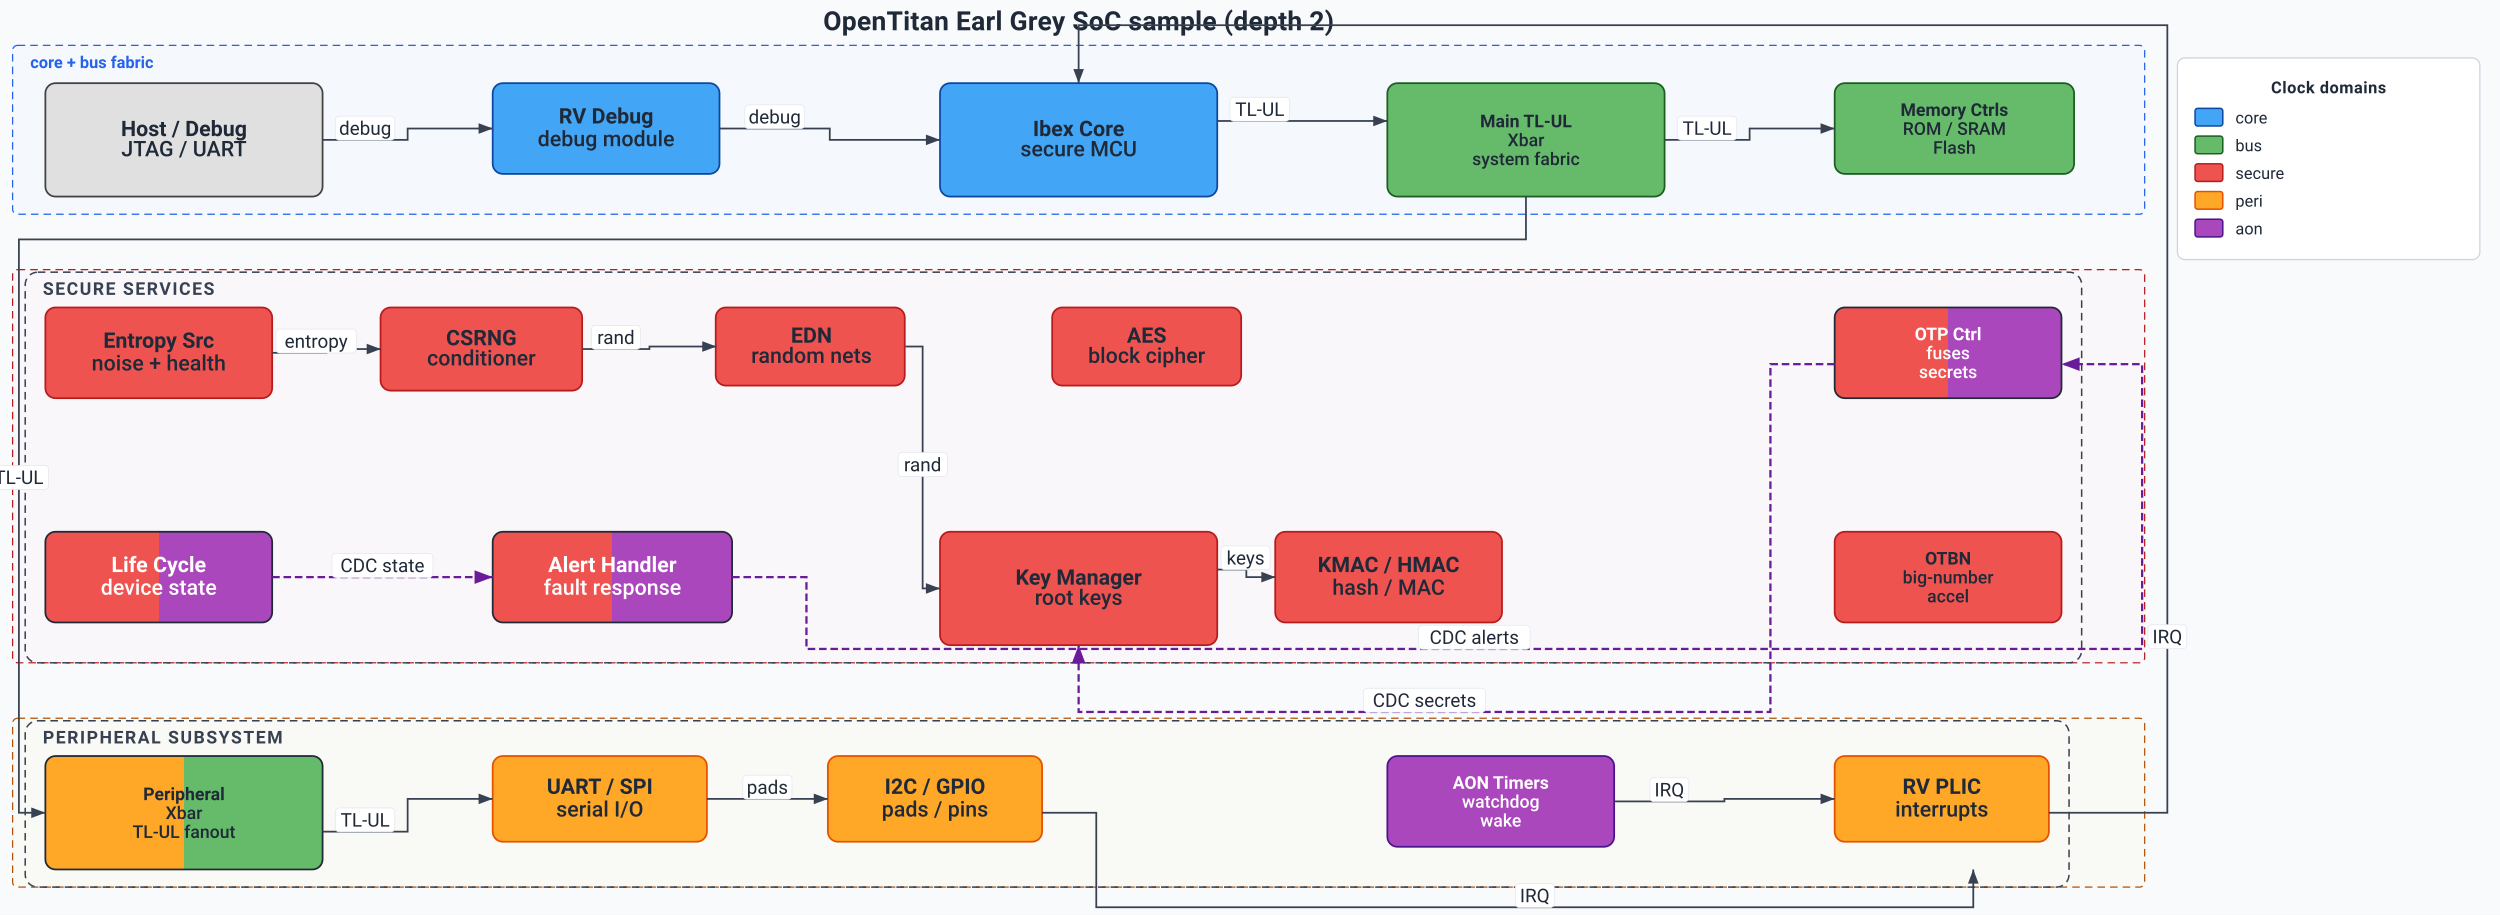
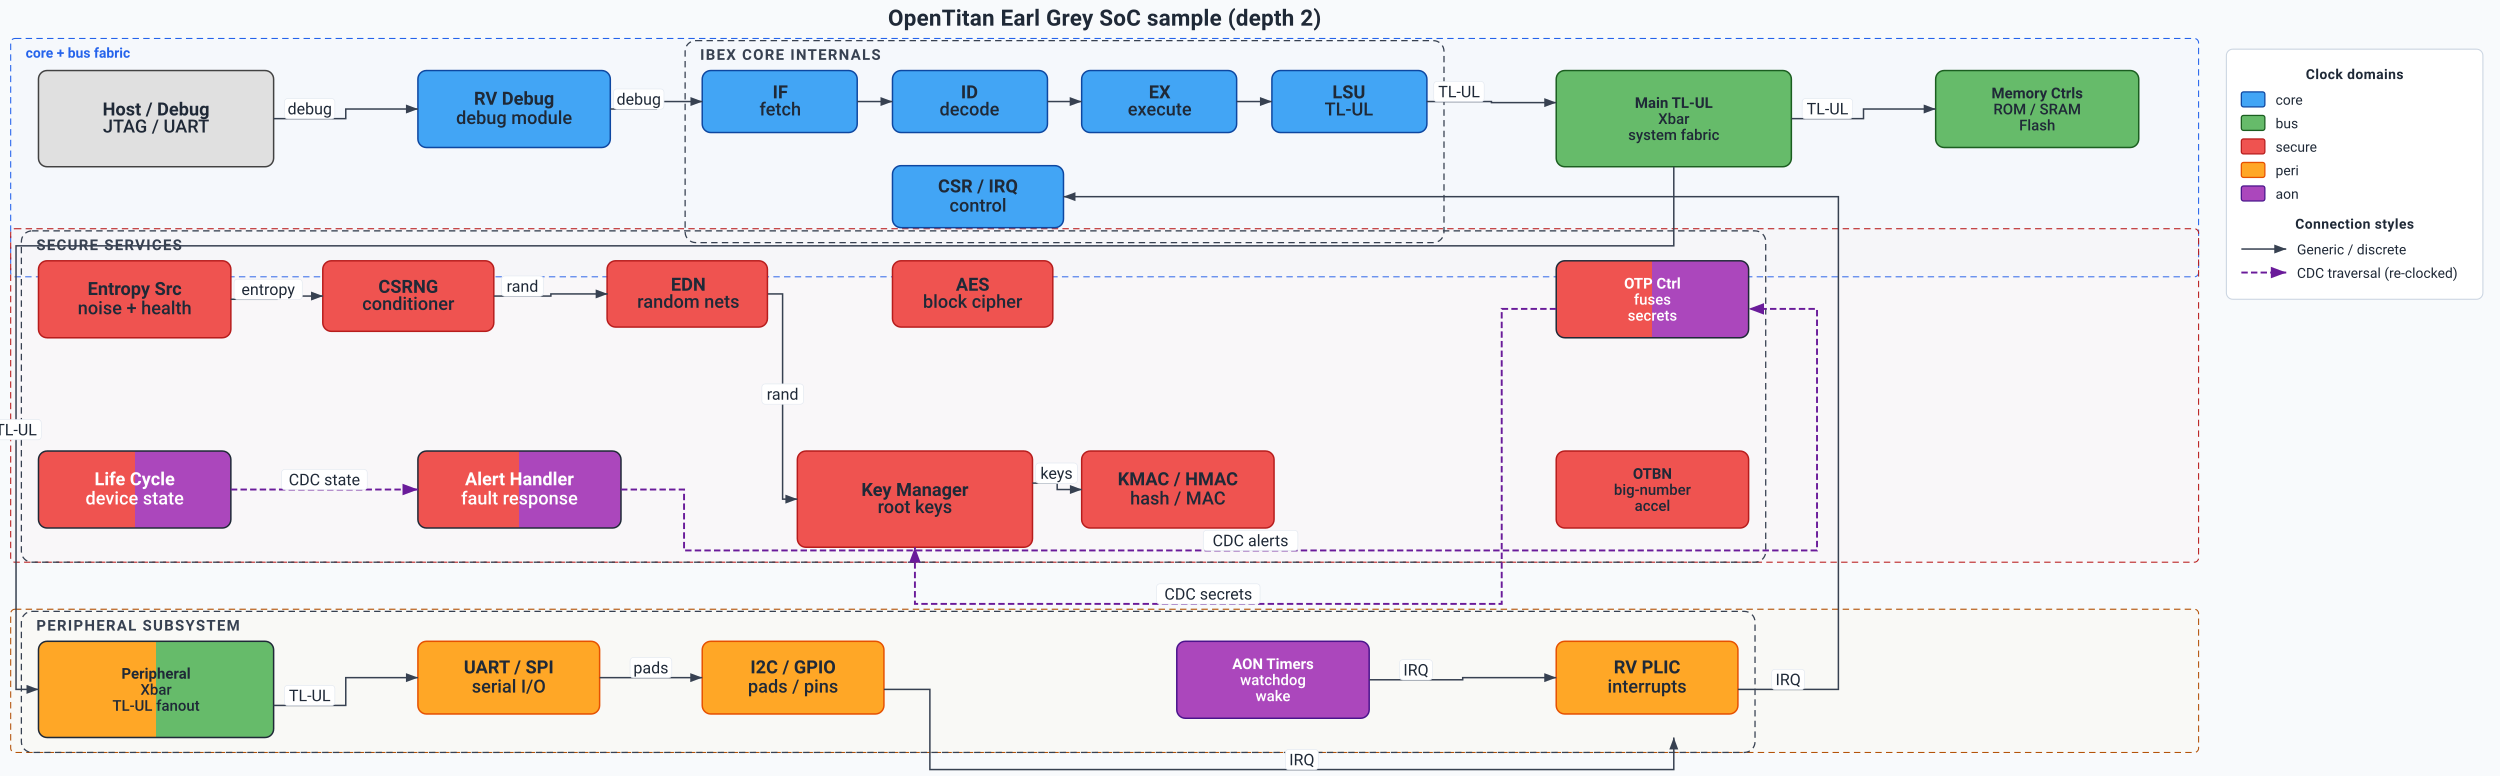
- <svg xmlns="http://www.w3.org/2000/svg" width="1984" height="726" viewBox="0 0 1984 726" font-family="ui-sans-serif, system-ui, -apple-system, 'Segoe UI', Roboto, 'Helvetica Neue', Arial, sans-serif" style="background:#f8fafc">
+ <svg xmlns="http://www.w3.org/2000/svg" width="2339" height="726" viewBox="0 0 2339 726" font-family="ui-sans-serif, system-ui, -apple-system, 'Segoe UI', Roboto, 'Helvetica Neue', Arial, sans-serif" style="background:#f8fafc">
  <defs>
    <marker id="ah-solid" markerWidth="9" markerHeight="9" refX="8" refY="3" orient="auto">
      <path d="M0,0 L0,6 L8,3 z" fill="#1f2937" />
    </marker>
    <marker id="ah-thin" markerWidth="9" markerHeight="9" refX="8" refY="3" orient="auto">
      <path d="M0,0 L0,6 L8,3 z" fill="#374151" />
    </marker>
    <marker id="ah-stream" markerWidth="9" markerHeight="9" refX="8" refY="3" orient="auto">
      <path d="M0,0 L0,6 L8,3 z" fill="#5C5C00" />
    </marker>
    <marker id="ah-axil" markerWidth="9" markerHeight="9" refX="8" refY="3" orient="auto">
      <path d="M0,0 L0,6 L8,3 z" fill="#0D47A1" />
    </marker>
    <marker id="ah-cdc" markerWidth="9" markerHeight="9" refX="8" refY="3" orient="auto">
      <path d="M0,0 L0,6 L8,3 z" fill="#6A1B9A" />
    </marker>
    <marker id="ah-open" markerWidth="9" markerHeight="9" refX="8" refY="3" orient="auto">
      <path d="M0.5,0.5 L0.5,5.5 L8,3 z" fill="#f8fafc" stroke="#1f2937" stroke-width="1" />
    </marker>
    <linearGradient id="grad-otp_ctrl" x1="0%" y1="0%" x2="100%" y2="0%">
      <stop offset="50%" stop-color="#EF5350" />
      <stop offset="50%" stop-color="#AB47BC" />
    </linearGradient>
    <linearGradient id="grad-lc_ctrl" x1="0%" y1="0%" x2="100%" y2="0%">
      <stop offset="50%" stop-color="#EF5350" />
      <stop offset="50%" stop-color="#AB47BC" />
    </linearGradient>
    <linearGradient id="grad-alert_handler" x1="0%" y1="0%" x2="100%" y2="0%">
      <stop offset="50%" stop-color="#EF5350" />
      <stop offset="50%" stop-color="#AB47BC" />
    </linearGradient>
    <linearGradient id="grad-xbar_peri" x1="0%" y1="0%" x2="100%" y2="0%">
      <stop offset="50%" stop-color="#FFA726" />
      <stop offset="50%" stop-color="#66BB6A" />
    </linearGradient>
  </defs>
-   <rect width="1984" height="726" fill="#f8fafc" id="_canvas_bg" />
-   <text x="856.0" y="24" text-anchor="middle" font-size="21" font-weight="600" fill="#1f2937" letter-spacing="0.2">OpenTitan Earl Grey SoC sample (depth 2)</text>
-   <rect id="band_core_bus" x="10" y="36" width="1692" height="134" fill="#DBEAFE" fill-opacity="0.1" stroke="#2563EB" stroke-width="1" stroke-dasharray="6,4" rx="4" />
+   <rect width="2339" height="726" fill="#f8fafc" id="_canvas_bg" />
+   <text x="1033.5" y="24" text-anchor="middle" font-size="21" font-weight="600" fill="#1f2937" letter-spacing="0.2">OpenTitan Earl Grey SoC sample (depth 2)</text>
+   <rect id="band_core_bus" x="10" y="36" width="2047" height="223" fill="#DBEAFE" fill-opacity="0.1" stroke="#2563EB" stroke-width="1" stroke-dasharray="6,4" rx="4" />
  <text x="24" y="54" font-size="13" font-weight="700" fill="#2563EB">core + bus fabric</text>
-   <rect id="band_secure_services" x="10" y="214" width="1692" height="312" fill="#FEE2E2" fill-opacity="0.1" stroke="#B91C1C" stroke-width="1" stroke-dasharray="6,4" rx="4" />
-   <rect id="band_peripheral_aon" x="10" y="570" width="1692" height="134" fill="#FEF3C7" fill-opacity="0.1" stroke="#B45309" stroke-width="1" stroke-dasharray="6,4" rx="4" />
+   <rect id="band_secure_services" x="10" y="214" width="2047" height="312" fill="#FEE2E2" fill-opacity="0.1" stroke="#B91C1C" stroke-width="1" stroke-dasharray="6,4" rx="4" />
+   <rect id="band_peripheral_aon" x="10" y="570" width="2047" height="134" fill="#FEF3C7" fill-opacity="0.1" stroke="#B45309" stroke-width="1" stroke-dasharray="6,4" rx="4" />
+   <rect id="group_ibex_core" x="641" y="38" width="710" height="189" fill="none" stroke="#374151" stroke-width="1.2" stroke-dasharray="6,4" rx="10" />
+   <text x="655" y="56" font-size="14" font-weight="700" letter-spacing="1.2" fill="#374151">IBEX CORE INTERNALS</text>
  <rect id="group_secure_services" x="20" y="216" width="1632" height="310" fill="none" stroke="#374151" stroke-width="1.2" stroke-dasharray="6,4" rx="10" />
  <text x="34" y="234" font-size="14" font-weight="700" letter-spacing="1.2" fill="#374151">SECURE SERVICES</text>
  <rect id="group_peripheral_subsystem" x="20" y="572" width="1622" height="132" fill="none" stroke="#374151" stroke-width="1.2" stroke-dasharray="6,4" rx="10" />
  <text x="34" y="590" font-size="14" font-weight="700" letter-spacing="1.2" fill="#374151">PERIPHERAL SUBSYSTEM</text>
  <rect id="host" x="36" y="66" width="220" height="90" fill="#E0E0E0" stroke="#424242" stroke-width="1.4" rx="8" />
  <text x="146" y="108" text-anchor="middle" font-size="17" font-weight="600" fill="#1f2937">Host / Debug</text>
  <text x="146" y="124" text-anchor="middle" font-size="17" font-weight="500" fill="#1f2937">JTAG / UART</text>
  <rect id="rv_dm" x="391" y="66" width="180" height="72" fill="#42A5F5" stroke="#0D47A1" stroke-width="1.4" rx="8" />
  <text x="481" y="98" text-anchor="middle" font-size="17" font-weight="600" fill="#1f2937">RV Debug</text>
  <text x="481" y="116" text-anchor="middle" font-size="17" font-weight="500" fill="#1f2937">debug module</text>
-   <rect id="ibex" x="746" y="66" width="220" height="90" fill="#42A5F5" stroke="#0D47A1" stroke-width="1.4" rx="8" />
-   <text x="856" y="108" text-anchor="middle" font-size="17" font-weight="600" fill="#1f2937">Ibex Core</text>
-   <text x="856" y="124" text-anchor="middle" font-size="17" font-weight="500" fill="#1f2937">secure MCU</text>
-   <rect id="xbar_main" x="1101" y="66" width="220" height="90" fill="#66BB6A" stroke="#1B5E20" stroke-width="1.4" rx="8" />
-   <text x="1211" y="101" text-anchor="middle" font-size="14" font-weight="600" fill="#1f2937">Main TL-UL</text>
-   <text x="1211" y="116" text-anchor="middle" font-size="14" font-weight="500" fill="#1f2937">Xbar</text>
-   <text x="1211" y="131" text-anchor="middle" font-size="14" font-weight="500" fill="#1f2937">system fabric</text>
-   <rect id="mem_ctrls" x="1456" y="66" width="190" height="72" fill="#66BB6A" stroke="#1B5E20" stroke-width="1.4" rx="8" />
-   <text x="1551" y="92" text-anchor="middle" font-size="14" font-weight="600" fill="#1f2937">Memory Ctrls</text>
-   <text x="1551" y="107" text-anchor="middle" font-size="14" font-weight="500" fill="#1f2937">ROM / SRAM</text>
-   <text x="1551" y="122" text-anchor="middle" font-size="14" font-weight="500" fill="#1f2937">Flash</text>
+   <rect id="ibex_if" x="657" y="66" width="145" height="58" fill="#42A5F5" stroke="#0D47A1" stroke-width="1.4" rx="8" />
+   <text x="730" y="92" text-anchor="middle" font-size="17" font-weight="600" fill="#1f2937">IF</text>
+   <text x="730" y="108" text-anchor="middle" font-size="17" font-weight="500" fill="#1f2937">fetch</text>
+   <rect id="ibex_id" x="835" y="66" width="145" height="58" fill="#42A5F5" stroke="#0D47A1" stroke-width="1.4" rx="8" />
+   <text x="907" y="92" text-anchor="middle" font-size="17" font-weight="600" fill="#1f2937">ID</text>
+   <text x="907" y="108" text-anchor="middle" font-size="17" font-weight="500" fill="#1f2937">decode</text>
+   <rect id="ibex_ex" x="1012" y="66" width="145" height="58" fill="#42A5F5" stroke="#0D47A1" stroke-width="1.4" rx="8" />
+   <text x="1085" y="92" text-anchor="middle" font-size="17" font-weight="600" fill="#1f2937">EX</text>
+   <text x="1085" y="108" text-anchor="middle" font-size="17" font-weight="500" fill="#1f2937">execute</text>
+   <rect id="ibex_lsu" x="1190" y="66" width="145" height="58" fill="#42A5F5" stroke="#0D47A1" stroke-width="1.4" rx="8" />
+   <text x="1262" y="92" text-anchor="middle" font-size="17" font-weight="600" fill="#1f2937">LSU</text>
+   <text x="1262" y="108" text-anchor="middle" font-size="17" font-weight="500" fill="#1f2937">TL-UL</text>
+   <rect id="ibex_csr" x="835" y="155" width="160" height="58" fill="#42A5F5" stroke="#0D47A1" stroke-width="1.4" rx="8" />
+   <text x="915" y="180" text-anchor="middle" font-size="17" font-weight="600" fill="#1f2937">CSR / IRQ</text>
+   <text x="915" y="198" text-anchor="middle" font-size="17" font-weight="500" fill="#1f2937">control</text>
+   <rect id="xbar_main" x="1456" y="66" width="220" height="90" fill="#66BB6A" stroke="#1B5E20" stroke-width="1.4" rx="8" />
+   <text x="1566" y="101" text-anchor="middle" font-size="14" font-weight="600" fill="#1f2937">Main TL-UL</text>
+   <text x="1566" y="116" text-anchor="middle" font-size="14" font-weight="500" fill="#1f2937">Xbar</text>
+   <text x="1566" y="131" text-anchor="middle" font-size="14" font-weight="500" fill="#1f2937">system fabric</text>
+   <rect id="mem_ctrls" x="1811" y="66" width="190" height="72" fill="#66BB6A" stroke="#1B5E20" stroke-width="1.4" rx="8" />
+   <text x="1906" y="92" text-anchor="middle" font-size="14" font-weight="600" fill="#1f2937">Memory Ctrls</text>
+   <text x="1906" y="107" text-anchor="middle" font-size="14" font-weight="500" fill="#1f2937">ROM / SRAM</text>
+   <text x="1906" y="122" text-anchor="middle" font-size="14" font-weight="500" fill="#1f2937">Flash</text>
  <rect id="entropy" x="36" y="244" width="180" height="72" fill="#EF5350" stroke="#B71C1C" stroke-width="1.4" rx="8" />
  <text x="126" y="276" text-anchor="middle" font-size="17" font-weight="600" fill="#1f2937">Entropy Src</text>
  <text x="126" y="294" text-anchor="middle" font-size="17" font-weight="500" fill="#1f2937">noise + health</text>
  <rect id="csrng" x="302" y="244" width="160" height="66" fill="#EF5350" stroke="#B71C1C" stroke-width="1.4" rx="8" />
  <text x="382" y="274" text-anchor="middle" font-size="17" font-weight="600" fill="#1f2937">CSRNG</text>
  <text x="382" y="290" text-anchor="middle" font-size="17" font-weight="500" fill="#1f2937">conditioner</text>
  <rect id="edn" x="568" y="244" width="150" height="62" fill="#EF5350" stroke="#B71C1C" stroke-width="1.4" rx="8" />
  <text x="644" y="272" text-anchor="middle" font-size="17" font-weight="600" fill="#1f2937">EDN</text>
  <text x="644" y="288" text-anchor="middle" font-size="17" font-weight="500" fill="#1f2937">random nets</text>
  <rect id="aes" x="835" y="244" width="150" height="62" fill="#EF5350" stroke="#B71C1C" stroke-width="1.4" rx="8" />
  <text x="910" y="272" text-anchor="middle" font-size="17" font-weight="600" fill="#1f2937">AES</text>
  <text x="910" y="288" text-anchor="middle" font-size="17" font-weight="500" fill="#1f2937">block cipher</text>
  <rect id="otp_ctrl" x="1456" y="244" width="180" height="72" fill="url(#grad-otp_ctrl)" stroke="#1f2937" stroke-width="1.4" rx="8" />
  <text x="1546" y="270" text-anchor="middle" font-size="14" font-weight="600" fill="#ffffff">OTP Ctrl</text>
  <text x="1546" y="285" text-anchor="middle" font-size="14" font-weight="500" fill="#ffffff">fuses</text>
  <text x="1546" y="300" text-anchor="middle" font-size="14" font-weight="500" fill="#ffffff">secrets</text>
  <rect id="lc_ctrl" x="36" y="422" width="180" height="72" fill="url(#grad-lc_ctrl)" stroke="#1f2937" stroke-width="1.4" rx="8" />
  <text x="126" y="454" text-anchor="middle" font-size="17" font-weight="600" fill="#ffffff">Life Cycle</text>
  <text x="126" y="472" text-anchor="middle" font-size="17" font-weight="500" fill="#ffffff">device state</text>
  <rect id="alert_handler" x="391" y="422" width="190" height="72" fill="url(#grad-alert_handler)" stroke="#1f2937" stroke-width="1.4" rx="8" />
  <text x="486" y="454" text-anchor="middle" font-size="17" font-weight="600" fill="#ffffff">Alert Handler</text>
  <text x="486" y="472" text-anchor="middle" font-size="17" font-weight="500" fill="#ffffff">fault response</text>
  <rect id="keymgr" x="746" y="422" width="220" height="90" fill="#EF5350" stroke="#B71C1C" stroke-width="1.4" rx="8" />
  <text x="856" y="464" text-anchor="middle" font-size="17" font-weight="600" fill="#1f2937">Key Manager</text>
  <text x="856" y="480" text-anchor="middle" font-size="17" font-weight="500" fill="#1f2937">root keys</text>
  <rect id="kmac" x="1012" y="422" width="180" height="72" fill="#EF5350" stroke="#B71C1C" stroke-width="1.4" rx="8" />
  <text x="1102" y="454" text-anchor="middle" font-size="17" font-weight="600" fill="#1f2937">KMAC / HMAC</text>
  <text x="1102" y="472" text-anchor="middle" font-size="17" font-weight="500" fill="#1f2937">hash / MAC</text>
  <rect id="otbn" x="1456" y="422" width="180" height="72" fill="#EF5350" stroke="#B71C1C" stroke-width="1.4" rx="8" />
  <text x="1546" y="448" text-anchor="middle" font-size="14" font-weight="600" fill="#1f2937">OTBN</text>
  <text x="1546" y="463" text-anchor="middle" font-size="14" font-weight="500" fill="#1f2937">big-number</text>
  <text x="1546" y="478" text-anchor="middle" font-size="14" font-weight="500" fill="#1f2937">accel</text>
  <rect id="xbar_peri" x="36" y="600" width="220" height="90" fill="url(#grad-xbar_peri)" stroke="#1f2937" stroke-width="1.4" rx="8" />
  <text x="146" y="635" text-anchor="middle" font-size="14" font-weight="600" fill="#1f2937">Peripheral</text>
  <text x="146" y="650" text-anchor="middle" font-size="14" font-weight="500" fill="#1f2937">Xbar</text>
  <text x="146" y="665" text-anchor="middle" font-size="14" font-weight="500" fill="#1f2937">TL-UL fanout</text>
  <rect id="uart_spi" x="391" y="600" width="170" height="68" fill="#FFA726" stroke="#E65100" stroke-width="1.4" rx="8" />
  <text x="476" y="630" text-anchor="middle" font-size="17" font-weight="600" fill="#1f2937">UART / SPI</text>
  <text x="476" y="648" text-anchor="middle" font-size="17" font-weight="500" fill="#1f2937">serial I/O</text>
  <rect id="i2c_gpio" x="657" y="600" width="170" height="68" fill="#FFA726" stroke="#E65100" stroke-width="1.4" rx="8" />
  <text x="742" y="630" text-anchor="middle" font-size="17" font-weight="600" fill="#1f2937">I2C / GPIO</text>
  <text x="742" y="648" text-anchor="middle" font-size="17" font-weight="500" fill="#1f2937">pads / pins</text>
  <rect id="aon_timer" x="1101" y="600" width="180" height="72" fill="#AB47BC" stroke="#4A148C" stroke-width="1.4" rx="8" />
  <text x="1191" y="626" text-anchor="middle" font-size="14" font-weight="600" fill="#ffffff">AON Timers</text>
  <text x="1191" y="641" text-anchor="middle" font-size="14" font-weight="500" fill="#ffffff">watchdog</text>
  <text x="1191" y="656" text-anchor="middle" font-size="14" font-weight="500" fill="#ffffff">wake</text>
  <rect id="rv_plic" x="1456" y="600" width="170" height="68" fill="#FFA726" stroke="#E65100" stroke-width="1.4" rx="8" />
  <text x="1541" y="630" text-anchor="middle" font-size="17" font-weight="600" fill="#1f2937">RV PLIC</text>
  <text x="1541" y="648" text-anchor="middle" font-size="17" font-weight="500" fill="#1f2937">interrupts</text>
  <path id="edge_host_to_rv_dm" d="M 256.0,111.0 L 323.5,111.0 L 323.5,102.0 L 391.0,102.0" stroke="#374151" stroke-width="1.4" fill="none" marker-end="url(#ah-thin)" />
  <rect x="266.1" y="92.2" width="47.2" height="19.0" fill="#ffffff" stroke="#e2e8f0" stroke-width="0.6" rx="3" />
  <text x="289.8" y="107.0" text-anchor="middle" font-size="15" fill="#1f2937">debug</text>
-   <path id="edge_rv_dm_to_ibex" d="M 571.0,102.0 L 658.5,102.0 L 658.5,111.0 L 746.0,111.0" stroke="#374151" stroke-width="1.4" fill="none" marker-end="url(#ah-thin)" />
-   <rect x="591.1" y="83.2" width="47.2" height="19.0" fill="#ffffff" stroke="#e2e8f0" stroke-width="0.6" rx="3" />
-   <text x="614.8" y="98.0" text-anchor="middle" font-size="15" fill="#1f2937">debug</text>
-   <path id="edge_ibex_to_xbar_main" d="M 966.0,96.0 L 1033.5,96.0 L 1101.0,96.0" stroke="#374151" stroke-width="1.4" fill="none" marker-end="url(#ah-thin)" />
-   <rect x="976.1" y="77.2" width="47.2" height="19.0" fill="#ffffff" stroke="#e2e8f0" stroke-width="0.6" rx="3" />
-   <text x="999.8" y="92.0" text-anchor="middle" font-size="15" fill="#1f2937">TL-UL</text>
-   <path id="edge_xbar_main_to_mem_ctrls" d="M 1321.0,111.0 L 1388.5,111.0 L 1388.5,102.0 L 1456.0,102.0" stroke="#374151" stroke-width="1.4" fill="none" marker-end="url(#ah-thin)" />
-   <rect x="1331.1" y="92.2" width="47.2" height="19.0" fill="#ffffff" stroke="#e2e8f0" stroke-width="0.6" rx="3" />
-   <text x="1354.8" y="107.0" text-anchor="middle" font-size="15" fill="#1f2937">TL-UL</text>
-   <path id="edge_xbar_main_to_xbar_peri" d="M 1211.0,156.0 L 1211.0,190.0 L 15.0,190.0 L 15.0,645.0 L 36.0,645.0" stroke="#374151" stroke-width="1.4" fill="none" marker-end="url(#ah-thin)" />
-   <rect x="-8.6" y="369.4" width="47.2" height="19.0" fill="#ffffff" stroke="#e2e8f0" stroke-width="0.6" rx="3" />
-   <text x="15.0" y="384.1" text-anchor="middle" font-size="15" fill="#1f2937">TL-UL</text>
+   <path id="edge_rv_dm_to_ibex_if" d="M 571.0,102.0 L 614.1,102.0 L 614.1,95.0 L 657.2,95.0" stroke="#374151" stroke-width="1.4" fill="none" marker-end="url(#ah-thin)" />
+   <rect x="574.0" y="83.2" width="47.2" height="19.0" fill="#ffffff" stroke="#e2e8f0" stroke-width="0.6" rx="3" />
+   <text x="597.6" y="98.0" text-anchor="middle" font-size="15" fill="#1f2937">debug</text>
+   <path id="edge_ibex_if_to_ibex_id" d="M 802.0,95.0 L 835.0,95.0" stroke="#374151" stroke-width="1.4" fill="none" marker-end="url(#ah-thin)" />
+   <path id="edge_ibex_id_to_ibex_ex" d="M 980.0,95.0 L 1012.0,95.0" stroke="#374151" stroke-width="1.4" fill="none" marker-end="url(#ah-thin)" />
+   <path id="edge_ibex_ex_to_ibex_lsu" d="M 1157.0,95.0 L 1190.0,95.0" stroke="#374151" stroke-width="1.4" fill="none" marker-end="url(#ah-thin)" />
+   <path id="edge_ibex_lsu_to_xbar_main" d="M 1334.8,95.0 L 1395.4,95.0 L 1395.4,96.0 L 1456.0,96.0" stroke="#374151" stroke-width="1.4" fill="none" marker-end="url(#ah-thin)" />
+   <rect x="1341.4" y="76.2" width="47.2" height="19.0" fill="#ffffff" stroke="#e2e8f0" stroke-width="0.6" rx="3" />
+   <text x="1365.1" y="91.0" text-anchor="middle" font-size="15" fill="#1f2937">TL-UL</text>
+   <path id="edge_xbar_main_to_mem_ctrls" d="M 1676.0,111.0 L 1743.5,111.0 L 1743.5,102.0 L 1811.0,102.0" stroke="#374151" stroke-width="1.4" fill="none" marker-end="url(#ah-thin)" />
+   <rect x="1686.1" y="92.2" width="47.2" height="19.0" fill="#ffffff" stroke="#e2e8f0" stroke-width="0.6" rx="3" />
+   <text x="1709.8" y="107.0" text-anchor="middle" font-size="15" fill="#1f2937">TL-UL</text>
+   <path id="edge_xbar_main_to_xbar_peri" d="M 1566.0,156.0 L 1566.0,230.0 L 15.0,230.0 L 15.0,645.0 L 36.0,645.0" stroke="#374151" stroke-width="1.4" fill="none" marker-end="url(#ah-thin)" />
+   <rect x="-8.6" y="392.5" width="47.2" height="19.0" fill="#ffffff" stroke="#e2e8f0" stroke-width="0.6" rx="3" />
+   <text x="15.0" y="407.3" text-anchor="middle" font-size="15" fill="#1f2937">TL-UL</text>
  <path id="edge_entropy_to_csrng" d="M 216.0,280.0 L 259.1,280.0 L 259.1,277.0 L 302.2,277.0" stroke="#374151" stroke-width="1.4" fill="none" marker-end="url(#ah-thin)" />
  <rect x="219.0" y="261.2" width="63.8" height="19.0" fill="#ffffff" stroke="#e2e8f0" stroke-width="0.6" rx="3" />
  <text x="250.9" y="276.0" text-anchor="middle" font-size="15" fill="#1f2937">entropy</text>
  <path id="edge_csrng_to_edn" d="M 462.2,277.0 L 515.4,277.0 L 515.4,275.0 L 568.5,275.0" stroke="#374151" stroke-width="1.4" fill="none" marker-end="url(#ah-thin)" />
  <rect x="469.3" y="258.2" width="39.0" height="19.0" fill="#ffffff" stroke="#e2e8f0" stroke-width="0.6" rx="3" />
  <text x="488.8" y="273.0" text-anchor="middle" font-size="15" fill="#1f2937">rand</text>
  <path id="edge_edn_to_keymgr" d="M 718.5,275.0 L 732.2,275.0 L 732.2,467.0 L 746.0,467.0" stroke="#374151" stroke-width="1.4" fill="none" marker-end="url(#ah-thin)" />
  <rect x="712.8" y="359.2" width="39.0" height="19.0" fill="#ffffff" stroke="#e2e8f0" stroke-width="0.6" rx="3" />
  <text x="732.2" y="374.0" text-anchor="middle" font-size="15" fill="#1f2937">rand</text>
  <path id="edge_keymgr_to_kmac" d="M 966.0,452.0 L 989.1,452.0 L 989.1,458.0 L 1012.2,458.0" stroke="#374151" stroke-width="1.4" fill="none" marker-end="url(#ah-thin)" />
  <rect x="969.0" y="433.2" width="39.0" height="19.0" fill="#ffffff" stroke="#e2e8f0" stroke-width="0.6" rx="3" />
  <text x="988.5" y="448.0" text-anchor="middle" font-size="15" fill="#1f2937">keys</text>
  <path id="edge_otp_ctrl_to_keymgr" d="M 1456.0,289.0 L 1405.0,289.0 L 1405.0,565.0 L 856.0,565.0 L 856.0,512.0" stroke="#6A1B9A" stroke-width="1.8" fill="none" marker-end="url(#ah-cdc)" stroke-dasharray="6,3" />
  <rect x="1082.1" y="546.2" width="96.8" height="19.0" fill="#ffffff" stroke="#e2e8f0" stroke-width="0.6" rx="3" />
  <text x="1130.5" y="561.0" text-anchor="middle" font-size="15" fill="#1f2937">CDC secrets</text>
  <path id="edge_lc_ctrl_to_alert_handler" d="M 216.0,458.0 L 391.0,458.0" stroke="#6A1B9A" stroke-width="1.8" fill="none" marker-end="url(#ah-cdc)" stroke-dasharray="6,3" />
  <rect x="263.4" y="439.2" width="80.2" height="19.0" fill="#ffffff" stroke="#e2e8f0" stroke-width="0.6" rx="3" />
  <text x="303.5" y="454.0" text-anchor="middle" font-size="15" fill="#1f2937">CDC state</text>
  <path id="edge_alert_handler_to_otp_ctrl" d="M 581.0,458.0 L 640.0,458.0 L 640.0,515.0 L 1700.0,515.0 L 1700.0,289.0 L 1636.0,289.0" stroke="#6A1B9A" stroke-width="1.8" fill="none" marker-end="url(#ah-cdc)" stroke-dasharray="6,3" />
  <rect x="1125.8" y="496.2" width="88.5" height="19.0" fill="#ffffff" stroke="#e2e8f0" stroke-width="0.6" rx="3" />
  <text x="1170.0" y="511.0" text-anchor="middle" font-size="15" fill="#1f2937">CDC alerts</text>
  <path id="edge_xbar_peri_to_uart_spi" d="M 256.0,660.0 L 323.5,660.0 L 323.5,634.0 L 391.0,634.0" stroke="#374151" stroke-width="1.4" fill="none" marker-end="url(#ah-thin)" />
  <rect x="266.1" y="641.2" width="47.2" height="19.0" fill="#ffffff" stroke="#e2e8f0" stroke-width="0.6" rx="3" />
  <text x="289.8" y="656.0" text-anchor="middle" font-size="15" fill="#1f2937">TL-UL</text>
  <path id="edge_uart_spi_to_i2c_gpio" d="M 561.0,634.0 L 657.0,634.0" stroke="#374151" stroke-width="1.4" fill="none" marker-end="url(#ah-thin)" />
  <rect x="589.5" y="615.2" width="39.0" height="19.0" fill="#ffffff" stroke="#e2e8f0" stroke-width="0.6" rx="3" />
  <text x="609.0" y="630.0" text-anchor="middle" font-size="15" fill="#1f2937">pads</text>
  <path id="edge_i2c_gpio_to_rv_plic" d="M 827.0,645.0 L 870.0,645.0 L 870.0,720.0 L 1566.0,720.0 L 1566.0,690.0" stroke="#374151" stroke-width="1.4" fill="none" marker-end="url(#ah-thin)" />
  <rect x="1202.6" y="701.2" width="30.8" height="19.0" fill="#ffffff" stroke="#e2e8f0" stroke-width="0.6" rx="3" />
  <text x="1218.0" y="716.0" text-anchor="middle" font-size="15" fill="#1f2937">IRQ</text>
  <path id="edge_aon_timer_to_rv_plic" d="M 1281.0,636.0 L 1368.5,636.0 L 1368.5,634.0 L 1456.0,634.0" stroke="#374151" stroke-width="1.4" fill="none" marker-end="url(#ah-thin)" />
  <rect x="1309.4" y="617.2" width="30.8" height="19.0" fill="#ffffff" stroke="#e2e8f0" stroke-width="0.6" rx="3" />
  <text x="1324.8" y="632.0" text-anchor="middle" font-size="15" fill="#1f2937">IRQ</text>
-   <path id="edge_rv_plic_to_ibex" d="M 1626.0,645.0 L 1720.0,645.0 L 1720.0,20.0 L 856.0,20.0 L 856.0,66.0" stroke="#374151" stroke-width="1.4" fill="none" marker-end="url(#ah-thin)" />
-   <rect x="1704.6" y="495.8" width="30.8" height="19.0" fill="#ffffff" stroke="#e2e8f0" stroke-width="0.6" rx="3" />
-   <text x="1720.0" y="510.5" text-anchor="middle" font-size="15" fill="#1f2937">IRQ</text>
-   <rect id="legend_card" x="1728" y="46" width="240" height="160" fill="#ffffff" stroke="#cbd5e1" stroke-width="1" rx="6" />
-   <text x="1848" y="74" text-anchor="middle" font-size="13" font-weight="700" fill="#1f2937" letter-spacing="0.4">Clock domains</text>
-   <rect x="1742" y="86" width="22" height="14" fill="#42A5F5" stroke="#0D47A1" stroke-width="1.2" rx="2" />
-   <text x="1774" y="98" font-size="13" fill="#1f2937">core</text>
-   <rect x="1742" y="108" width="22" height="14" fill="#66BB6A" stroke="#1B5E20" stroke-width="1.2" rx="2" />
-   <text x="1774" y="120" font-size="13" fill="#1f2937">bus</text>
-   <rect x="1742" y="130" width="22" height="14" fill="#EF5350" stroke="#B71C1C" stroke-width="1.2" rx="2" />
-   <text x="1774" y="142" font-size="13" fill="#1f2937">secure</text>
-   <rect x="1742" y="152" width="22" height="14" fill="#FFA726" stroke="#E65100" stroke-width="1.2" rx="2" />
-   <text x="1774" y="164" font-size="13" fill="#1f2937">peri</text>
-   <rect x="1742" y="174" width="22" height="14" fill="#AB47BC" stroke="#4A148C" stroke-width="1.2" rx="2" />
-   <text x="1774" y="186" font-size="13" fill="#1f2937">aon</text>
+   <path id="edge_rv_plic_to_ibex_csr" d="M 1626.0,645.0 L 1720.0,645.0 L 1720.0,184.0 L 995.0,184.0" stroke="#374151" stroke-width="1.4" fill="none" marker-end="url(#ah-thin)" />
+   <rect x="1657.6" y="626.2" width="30.8" height="19.0" fill="#ffffff" stroke="#e2e8f0" stroke-width="0.6" rx="3" />
+   <text x="1673.0" y="641.0" text-anchor="middle" font-size="15" fill="#1f2937">IRQ</text>
+   <rect id="legend_card" x="2083" y="46" width="240" height="234" fill="#ffffff" stroke="#cbd5e1" stroke-width="1" rx="6" />
+   <text x="2203" y="74" text-anchor="middle" font-size="13" font-weight="700" fill="#1f2937" letter-spacing="0.4">Clock domains</text>
+   <rect x="2097" y="86" width="22" height="14" fill="#42A5F5" stroke="#0D47A1" stroke-width="1.2" rx="2" />
+   <text x="2129" y="98" font-size="13" fill="#1f2937">core</text>
+   <rect x="2097" y="108" width="22" height="14" fill="#66BB6A" stroke="#1B5E20" stroke-width="1.2" rx="2" />
+   <text x="2129" y="120" font-size="13" fill="#1f2937">bus</text>
+   <rect x="2097" y="130" width="22" height="14" fill="#EF5350" stroke="#B71C1C" stroke-width="1.2" rx="2" />
+   <text x="2129" y="142" font-size="13" fill="#1f2937">secure</text>
+   <rect x="2097" y="152" width="22" height="14" fill="#FFA726" stroke="#E65100" stroke-width="1.2" rx="2" />
+   <text x="2129" y="164" font-size="13" fill="#1f2937">peri</text>
+   <rect x="2097" y="174" width="22" height="14" fill="#AB47BC" stroke="#4A148C" stroke-width="1.2" rx="2" />
+   <text x="2129" y="186" font-size="13" fill="#1f2937">aon</text>
+   <text x="2203" y="214" text-anchor="middle" font-size="13" font-weight="700" fill="#1f2937" letter-spacing="0.4">Connection styles</text>
+   <path id="legend-arrow-generic" d="M 2097,233.0 L 2139,233.0" stroke="#374151" stroke-width="1.4" fill="none" marker-end="url(#ah-thin)" />
+   <text x="2149" y="238" font-size="13" fill="#1f2937">Generic / discrete</text>
+   <path id="legend-arrow-cdc" d="M 2097,255.0 L 2139,255.0" stroke="#6A1B9A" stroke-width="1.8" fill="none" marker-end="url(#ah-cdc)" stroke-dasharray="6,3" />
+   <text x="2149" y="260" font-size="13" fill="#1f2937">CDC traversal (re-clocked)</text>
</svg>
